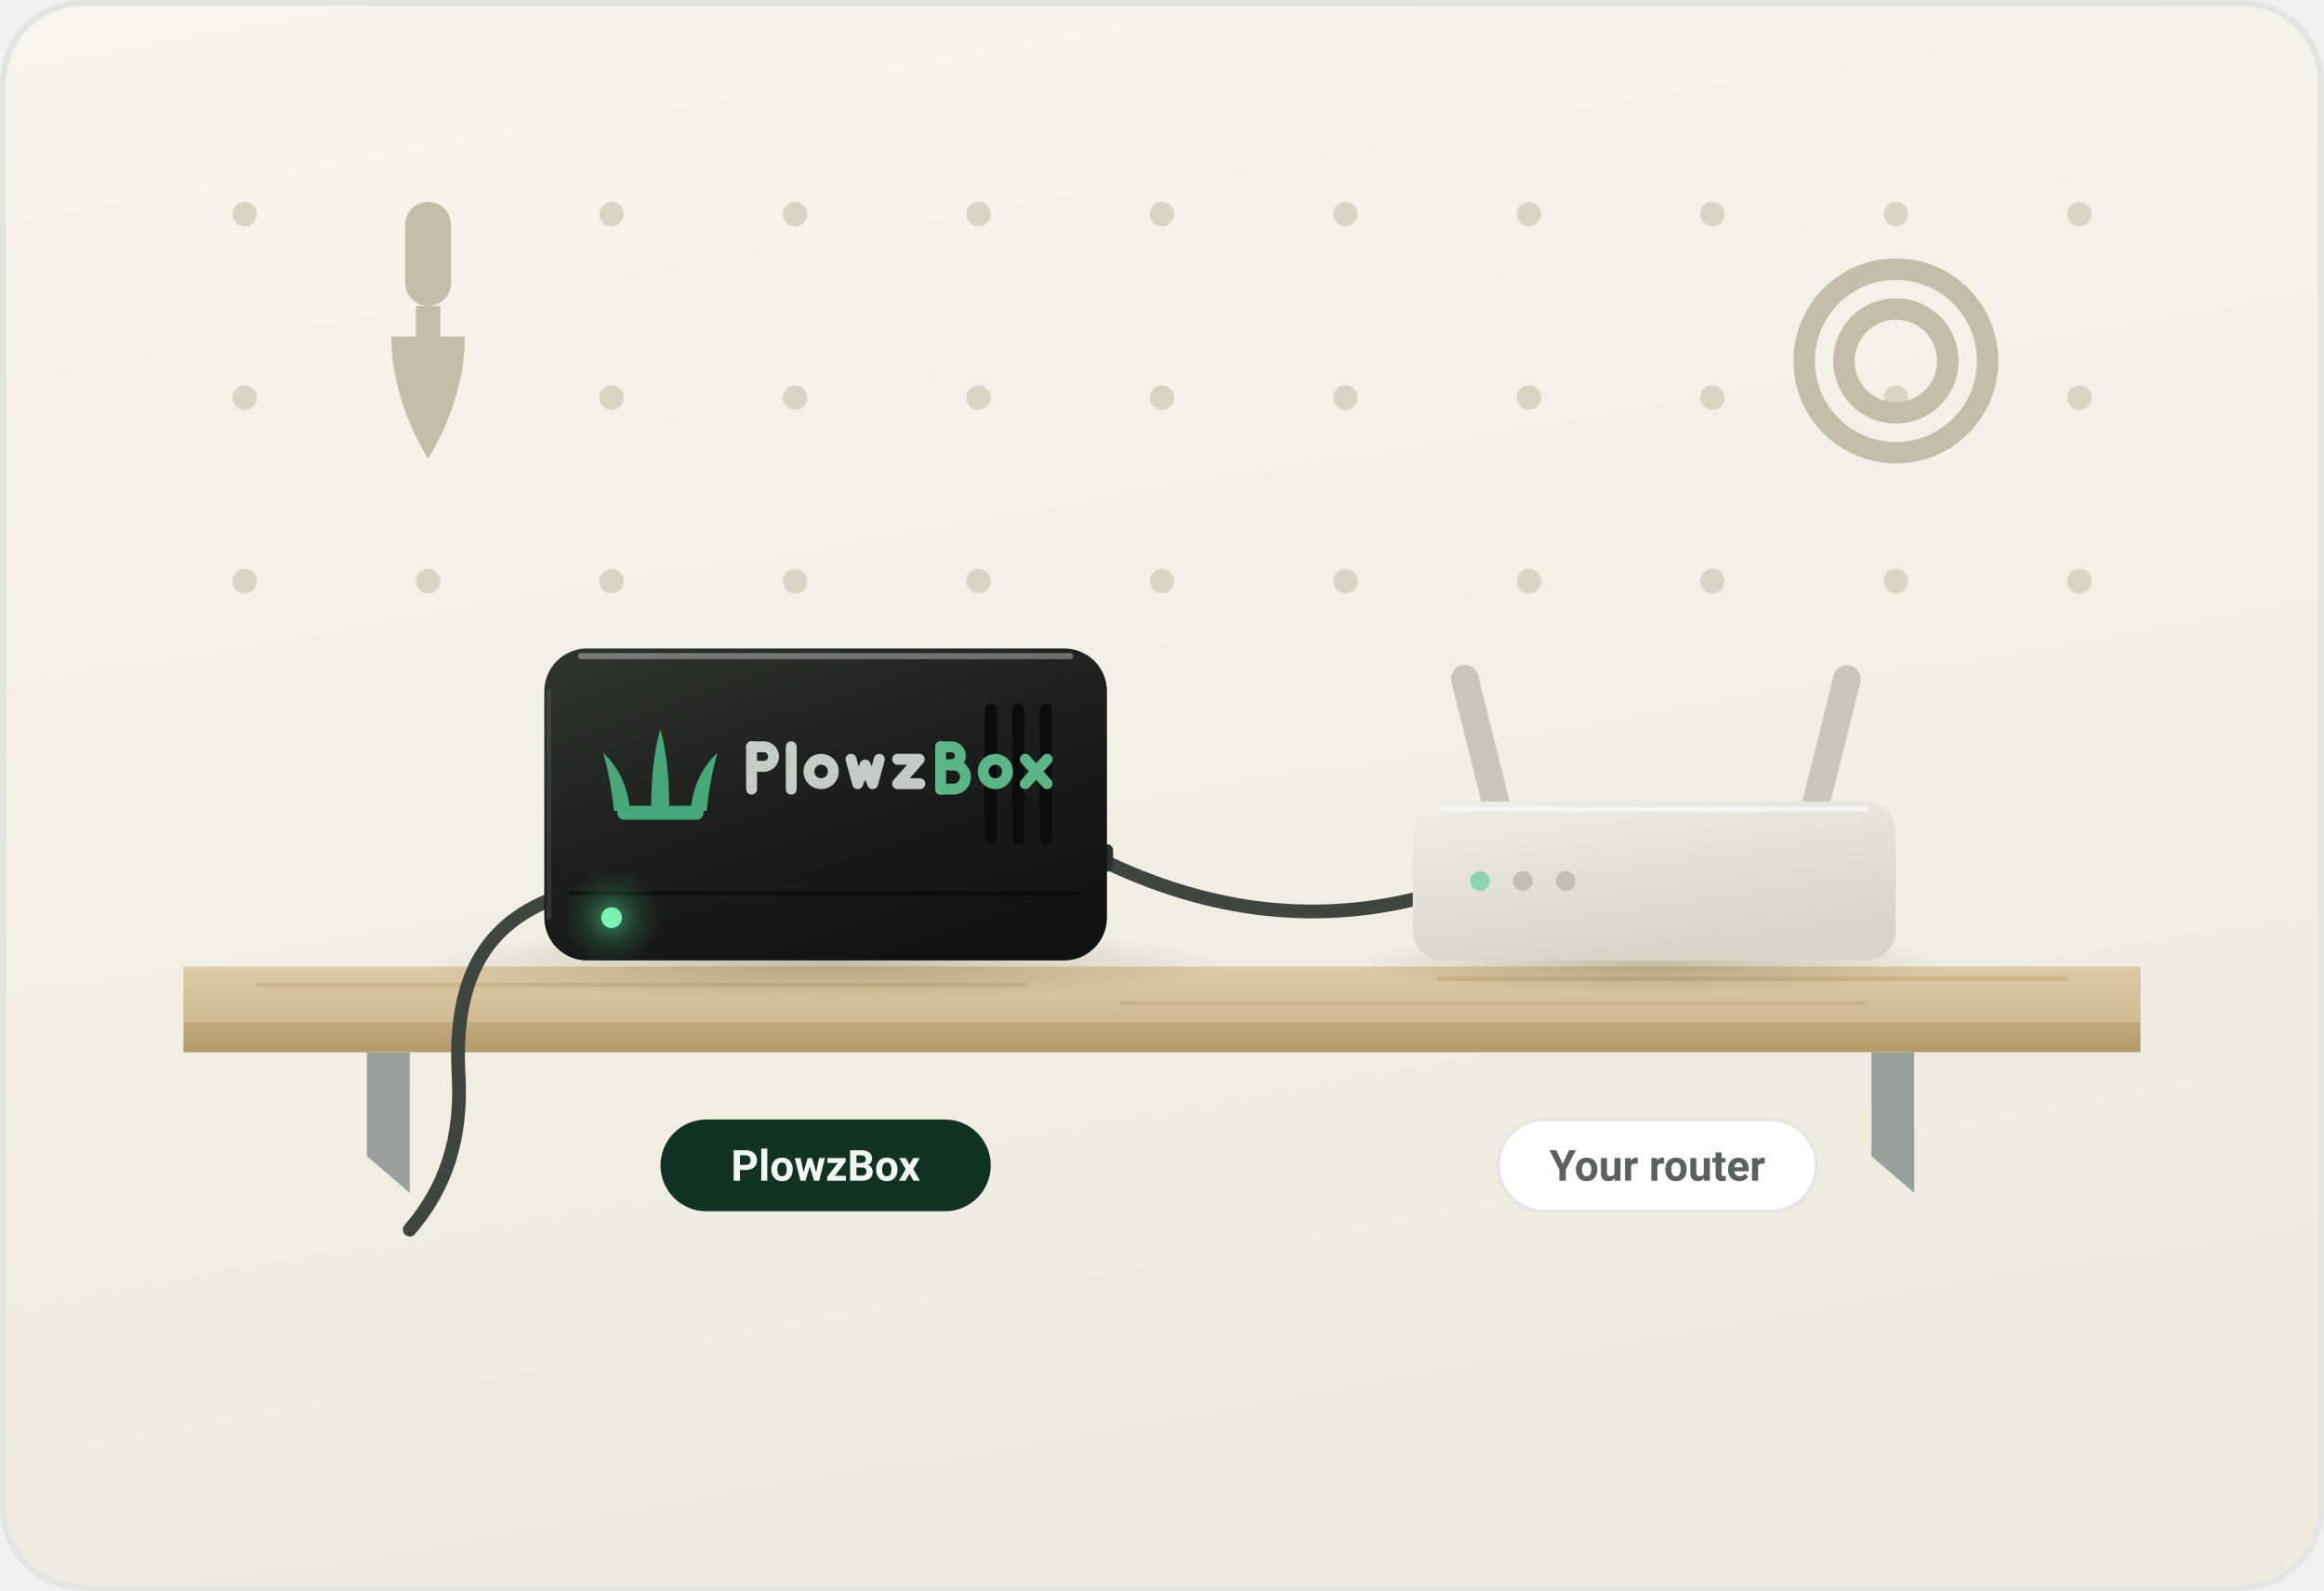
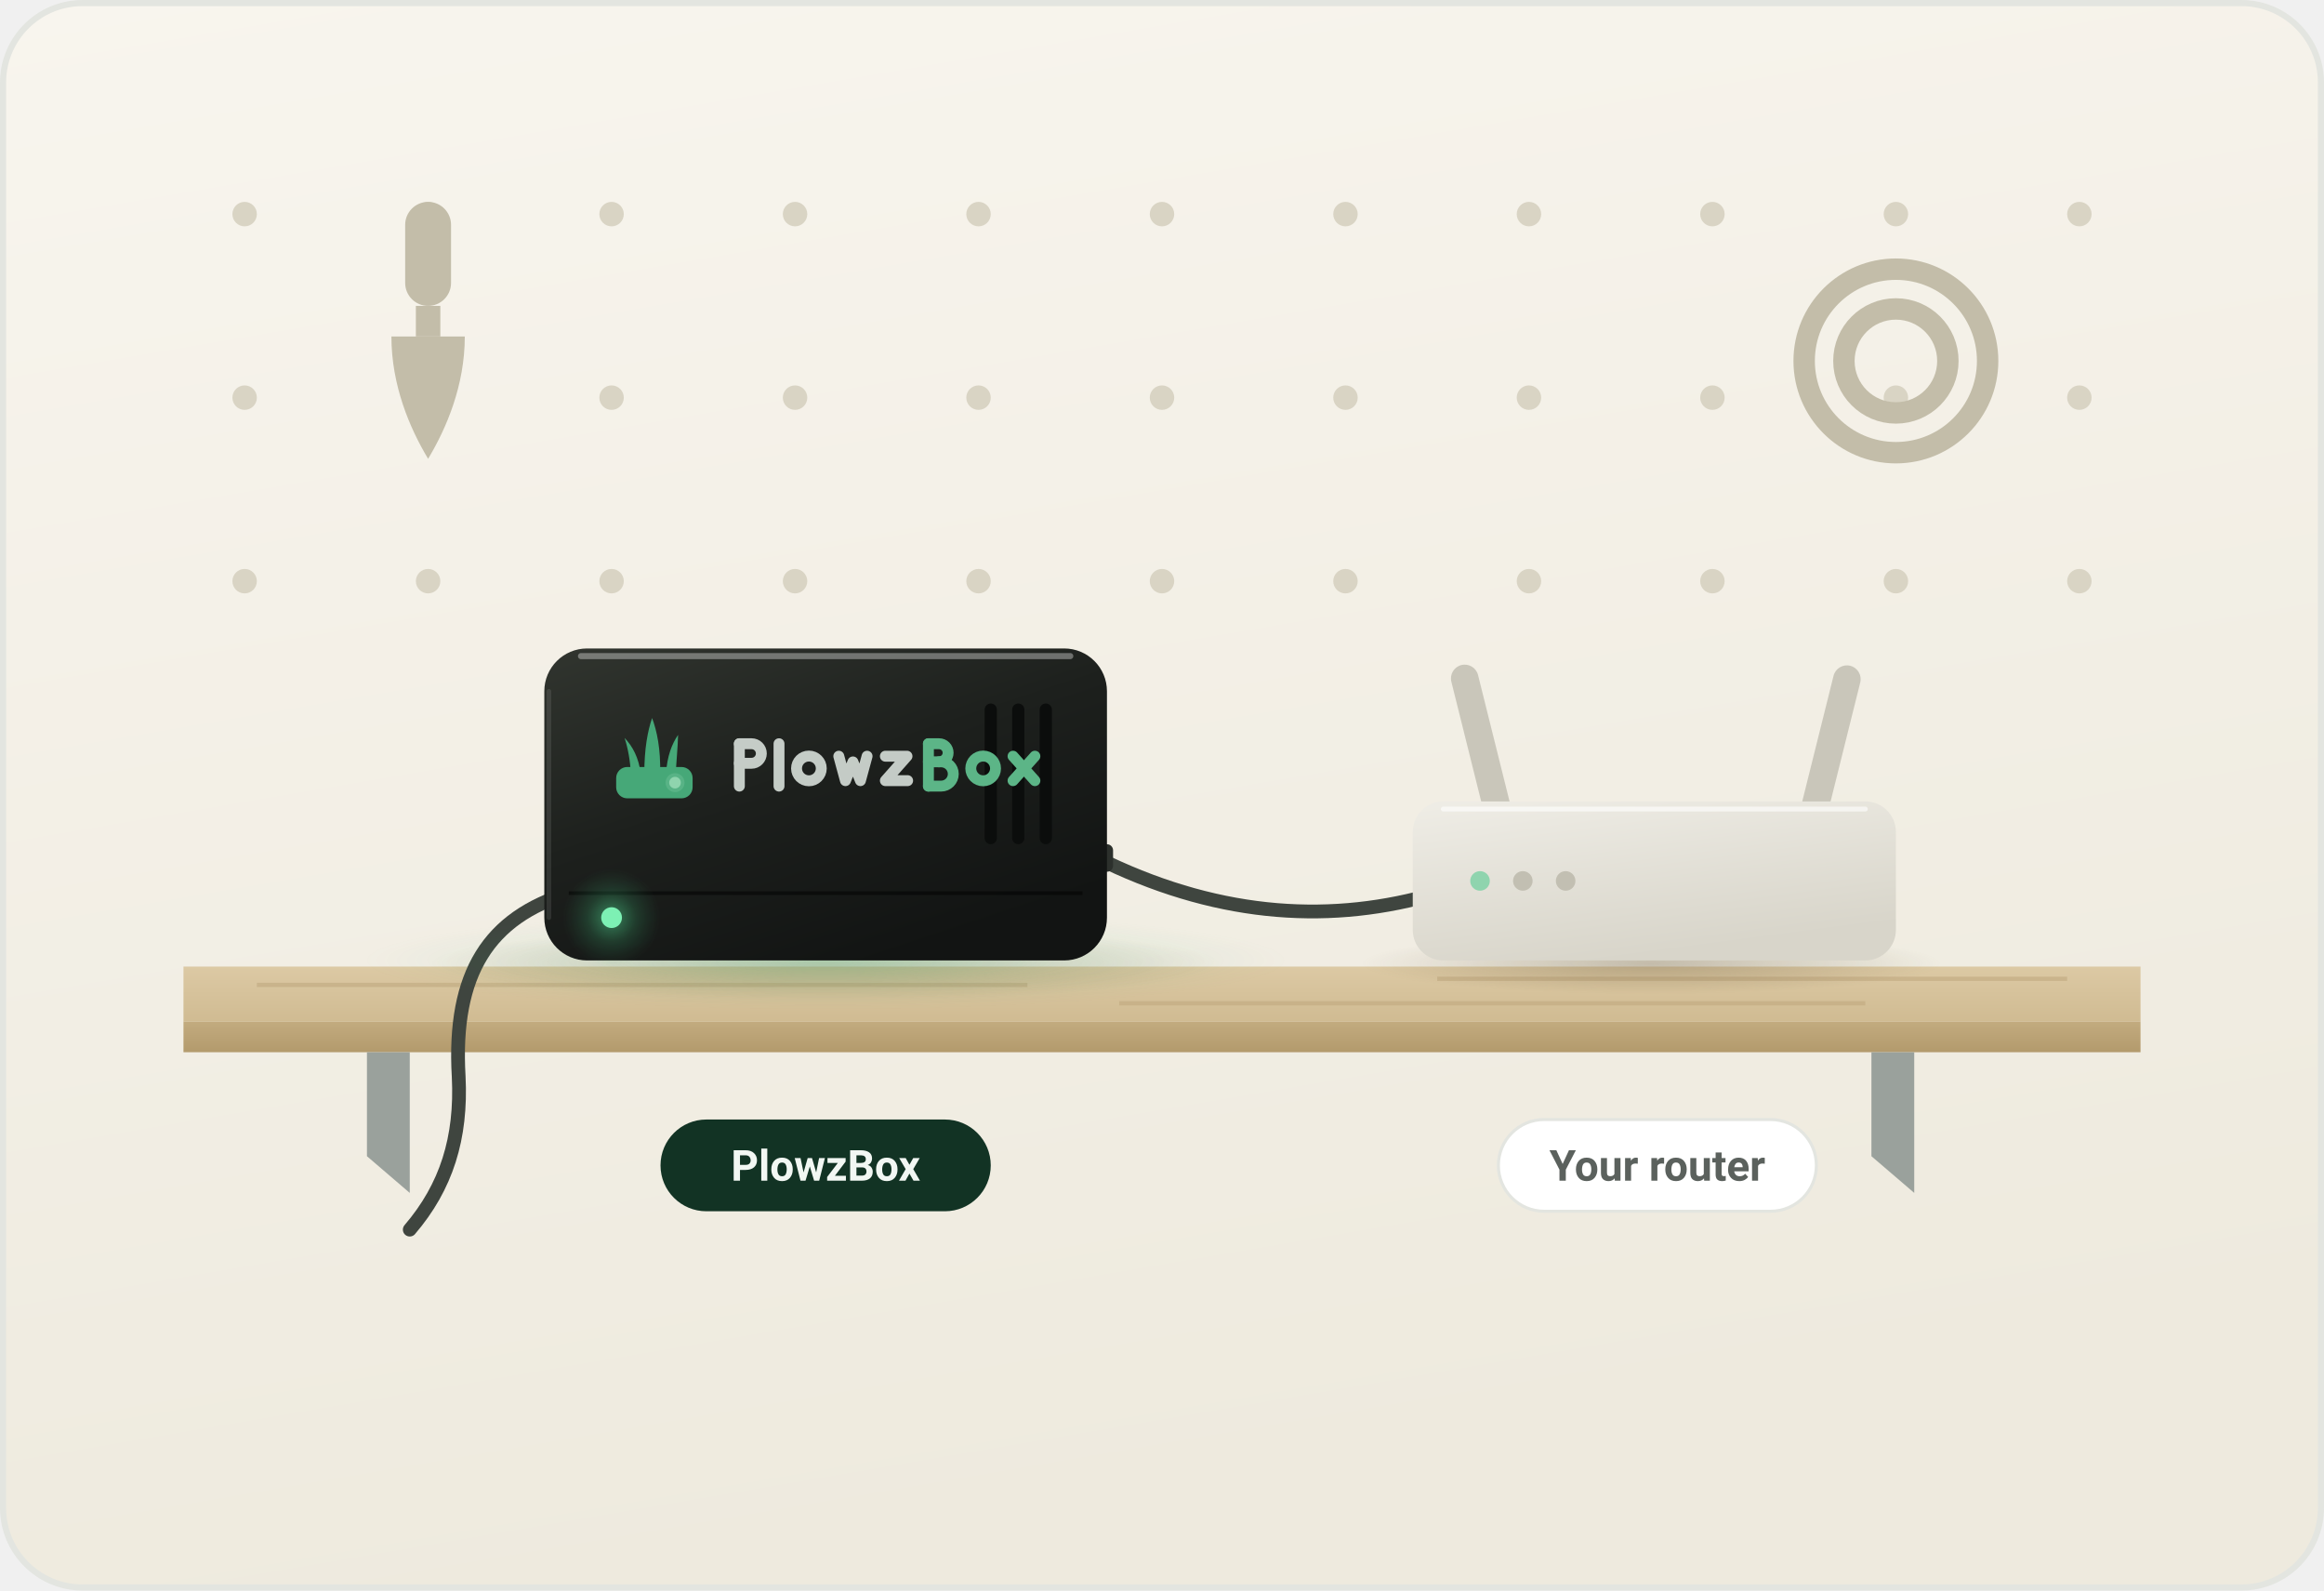
<svg xmlns="http://www.w3.org/2000/svg" viewBox="0 0 760 520" role="img" aria-label="PlowzBox on a shop shelf, plugged into the router with one ethernet cable">
  <defs>
    <linearGradient id="pbxs-wall" x1="0" y1="0" x2="0.25" y2="1">
      <stop offset="0" stop-color="#f8f5ee" />
      <stop offset="1" stop-color="#eeeade" />
    </linearGradient>
    <linearGradient id="pbxs-plank" x1="0" y1="0" x2="0" y2="1">
      <stop offset="0" stop-color="#dcc9a4" />
      <stop offset="1" stop-color="#d0bb92" />
    </linearGradient>
    <linearGradient id="pbxs-plank-edge" x1="0" y1="0" x2="0" y2="1">
      <stop offset="0" stop-color="#c2ab7f" />
      <stop offset="1" stop-color="#b39a6c" />
    </linearGradient>
    <linearGradient id="pbxs-box" x1="0" y1="0" x2="0.6" y2="1">
      <stop offset="0" stop-color="#31352f" />
      <stop offset="0.5" stop-color="#1d201d" />
      <stop offset="1" stop-color="#121413" />
    </linearGradient>
    <linearGradient id="pbxs-router" x1="0" y1="0" x2="0.4" y2="1">
      <stop offset="0" stop-color="#efede6" />
      <stop offset="1" stop-color="#d8d5ca" />
    </linearGradient>
    <radialGradient id="pbxs-led-glow" cx="0.5" cy="0.5" r="0.5">
      <stop offset="0" stop-color="#5ef0a4" stop-opacity="0.5" />
      <stop offset="0.5" stop-color="#43d187" stop-opacity="0.18" />
      <stop offset="1" stop-color="#349966" stop-opacity="0" />
    </radialGradient>
    <radialGradient id="pbxs-shadow" cx="0.5" cy="0.5" r="0.5">
      <stop offset="0" stop-color="#6b5b3d" stop-opacity="0.34" />
      <stop offset="1" stop-color="#6b5b3d" stop-opacity="0" />
    </radialGradient>
  </defs>
  <rect x="1" y="1" width="758" height="518" rx="26" fill="url(#pbxs-wall)" stroke="#e3e5e0" stroke-width="2" />
  <g fill="#d9d4c4">
    <g>
      <circle cx="80" cy="70" r="4" />
      <circle cx="140" cy="70" r="4" />
      <circle cx="200" cy="70" r="4" />
      <circle cx="260" cy="70" r="4" />
      <circle cx="320" cy="70" r="4" />
      <circle cx="380" cy="70" r="4" />
      <circle cx="440" cy="70" r="4" />
      <circle cx="500" cy="70" r="4" />
      <circle cx="560" cy="70" r="4" />
      <circle cx="620" cy="70" r="4" />
      <circle cx="680" cy="70" r="4" />
      <circle cx="80" cy="130" r="4" />
      <circle cx="140" cy="130" r="4" />
      <circle cx="200" cy="130" r="4" />
      <circle cx="260" cy="130" r="4" />
      <circle cx="320" cy="130" r="4" />
      <circle cx="380" cy="130" r="4" />
      <circle cx="440" cy="130" r="4" />
      <circle cx="500" cy="130" r="4" />
      <circle cx="560" cy="130" r="4" />
      <circle cx="620" cy="130" r="4" />
      <circle cx="680" cy="130" r="4" />
      <circle cx="80" cy="190" r="4" />
      <circle cx="140" cy="190" r="4" />
      <circle cx="200" cy="190" r="4" />
      <circle cx="260" cy="190" r="4" />
      <circle cx="320" cy="190" r="4" />
      <circle cx="380" cy="190" r="4" />
      <circle cx="440" cy="190" r="4" />
      <circle cx="500" cy="190" r="4" />
      <circle cx="560" cy="190" r="4" />
      <circle cx="620" cy="190" r="4" />
      <circle cx="680" cy="190" r="4" />
    </g>
  </g>
  <g fill="#c3bda9">
    <rect x="132.5" y="66" width="15" height="34" rx="7.5" />
    <rect x="136" y="100" width="8" height="10" />
    <path d="M128 110 h24 c0 16 -6 30 -12 40 c-6 -10 -12 -24 -12 -40 Z" />
  </g>
  <g fill="none" stroke="#c3bda9" stroke-width="7">
    <circle cx="620" cy="118" r="30" />
    <circle cx="620" cy="118" r="17" />
  </g>
  <rect x="60" y="316" width="640" height="18" fill="url(#pbxs-plank)" />
  <rect x="60" y="334" width="640" height="10" fill="url(#pbxs-plank-edge)" />
  <g stroke="#bda67c" stroke-width="1.4" stroke-opacity="0.55">
    <path d="M84 322 H336 M366 328 H610 M470 320 H676" />
  </g>
  <g fill="#9aa19c">
    <path d="M120 344 h14 v46 l-14 -12 Z" />
    <path d="M626 344 h14 v46 l-14 -12 Z" transform="translate(-14,0) scale(1,1)" />
  </g>
  <ellipse cx="270" cy="315" rx="130" ry="12" fill="url(#pbxs-shadow)" />
  <ellipse cx="540" cy="315" rx="95" ry="10" fill="url(#pbxs-shadow)" />
  <path d="M362 282 C400 300 436 302 470 292" fill="none" stroke="#3f453f" stroke-width="4.5" stroke-linecap="round" />
  <rect x="352" y="276" width="12" height="9" rx="2" fill="#2c302c" />
  <rect x="468" y="286" width="12" height="9" rx="2" fill="#2c302c" />
  <path d="M186 292 C160 300 148 318 150 352 C151 372 146 388 134 402" fill="none" stroke="#3f453f" stroke-width="4.5" stroke-linecap="round" />
  <g>
+     <ellipse cx="270" cy="314" rx="150" ry="16" fill="url(#pbxs-led-glow)" opacity="0.5" />
    <rect x="178" y="212" width="184" height="102" rx="14" fill="url(#pbxs-box)" />
    <path d="M190 214.5 H350" stroke="#ffffff" stroke-opacity="0.35" stroke-width="2" stroke-linecap="round" />
    <path d="M179.5 226 V300" stroke="#ffffff" stroke-opacity="0.10" stroke-width="1.5" stroke-linecap="round" />
    <path d="M186 292 H354" stroke="#000000" stroke-opacity="0.5" stroke-width="1.2" />
    <g fill="#0b0d0c">
      <rect x="322" y="230" width="4" height="46" rx="2" />
      <rect x="331" y="230" width="4" height="46" rx="2" />
      <rect x="340" y="230" width="4" height="46" rx="2" />
    </g>
-     <g transform="translate(200,238)">
-       <g fill="#46a878" transform="scale(0.62)">
-         <rect x="3" y="41" width="45.5" height="7.4" rx="3.7" />
-         <path d="M25.7 0.6 C28.6 11.2 30.6 25 30.4 43.7 L20.9 43.7 C20.7 25 22.8 11.2 25.7 0.6 Z" />
-         <path d="M-4.4 13.2 C3.4 20.4 8.6 30.4 9.7 43.7 L1.2 43.7 C0.1 32.2 -1.9 22 -4.4 13.2 Z" />
-         <path d="M55.8 13.2 C48 20.4 42.8 30.4 41.7 43.7 L50.2 43.7 C51.3 32.2 53.3 22 55.8 13.2 Z" />
+     <g transform="translate(198,232)">
+       <g transform="scale(0.5)" fill="#46a878">
+         <rect x="7" y="37.5" width="50" height="20.5" rx="7.25" />
+         <path d="M30.5 5.5 C33.7 14 36.1 25.5 35.8 42 L25.4 42 C25.4 25.5 27.6 14 30.5 5.5 Z" />
+         <path d="M12.5 18.5 C17.8 24 21.8 31.5 23.1 42 L16.6 42 C16.2 33.5 14.8 25.5 12.5 18.5 Z" />
+         <path d="M47.5 16.5 C43.4 22.5 40.3 30.5 39.6 42 L45.9 42 C46.4 33.5 47.3 24.5 47.5 16.5 Z" />
      </g>
-       <g transform="translate(44,3) scale(0.34)" fill="none" stroke-width="10.5" stroke-linecap="round" stroke-linejoin="round" opacity="0.95">
+       <circle cx="22.75" cy="23.875" r="3.1" fill="#8fd4ae" opacity="0.25" />
+       <circle cx="22.75" cy="23.875" r="1.9" fill="#8fd4ae" />
+       <g transform="translate(42,8) scale(0.34)" fill="none" stroke-width="10.5" stroke-linecap="round" stroke-linejoin="round" opacity="0.95">
        <g stroke="#cdd4cf">
          <path d="M5.25 50 L5.25 9.25" />
          <path d="M5.25 9.25 L17 9.25 A9.4 9.4 0 0 1 17 28.05 L5.25 28.05" />
          <path d="M43.4 9.25 L43.4 50" />
-           <path d="M60.4 33 A11.75 11.75 0 1 0 83.9 33 A11.75 11.75 0 1 0 60.4 33" />
+           <path d="M60.25 33 A11.9 11.9 0 1 0 84.05 33 A11.9 11.9 0 1 0 60.25 33" />
          <path d="M100.9 21.25 L107.3 44.75 L114.5 26.75 L121.7 44.75 L128.1 21.25" />
          <path d="M145.7 21.25 L166.5 21.25 L145.7 44.75 L167.1 44.75" />
        </g>
        <g stroke="#5fbd8d">
          <path d="M187.1 50 L187.1 9.25" />
          <path d="M187.1 9.25 L197.35 9.25 A8.7 8.7 0 0 1 197.35 26.65 L187.1 26.65" />
          <path d="M197.35 26.65 L199.35 26.65 A11.65 11.65 0 0 1 199.35 50 L187.1 50" />
-           <path d="M228 33 A11.75 11.75 0 1 0 251.5 33 A11.75 11.75 0 1 0 228 33" />
+           <path d="M227.85 33 A11.9 11.9 0 1 0 251.65 33 A11.9 11.9 0 1 0 227.85 33" />
          <path d="M268.5 21.25 L289.5 44.75" />
          <path d="M289.5 21.25 L268.5 44.75" />
        </g>
      </g>
    </g>
    <circle cx="200" cy="300" r="16" fill="url(#pbxs-led-glow)" />
    <circle cx="200" cy="300" r="3.4" fill="#7df0b4" />
  </g>
  <g>
    <g fill="#c9c6ba">
      <rect x="486" y="216" width="9" height="52" rx="4.5" transform="rotate(-14 490 268)" />
      <rect x="588" y="216" width="9" height="52" rx="4.5" transform="rotate(14 592 268)" />
    </g>
    <rect x="462" y="262" width="158" height="52" rx="10" fill="url(#pbxs-router)" />
    <path d="M472 264.5 H610" stroke="#ffffff" stroke-opacity="0.6" stroke-width="1.6" stroke-linecap="round" />
    <circle cx="484" cy="288" r="3.2" fill="#8fd4ae" />
    <circle cx="498" cy="288" r="3.2" fill="#c2bfb2" />
    <circle cx="512" cy="288" r="3.2" fill="#c2bfb2" />
  </g>
  <g font-family="system-ui, -apple-system, 'Segoe UI', Roboto, 'Helvetica Neue', Arial, sans-serif" font-size="14" font-weight="600">
    <g>
      <rect x="216" y="366" width="108" height="30" rx="15" fill="#123324" />
      <text x="270" y="386" text-anchor="middle" fill="#f2f7f3">PlowzBox</text>
    </g>
    <g>
      <rect x="490" y="366" width="104" height="30" rx="15" fill="#ffffff" stroke="#e3e5e0" />
      <text x="542" y="386" text-anchor="middle" fill="#5b615d">Your router</text>
    </g>
  </g>
</svg>
